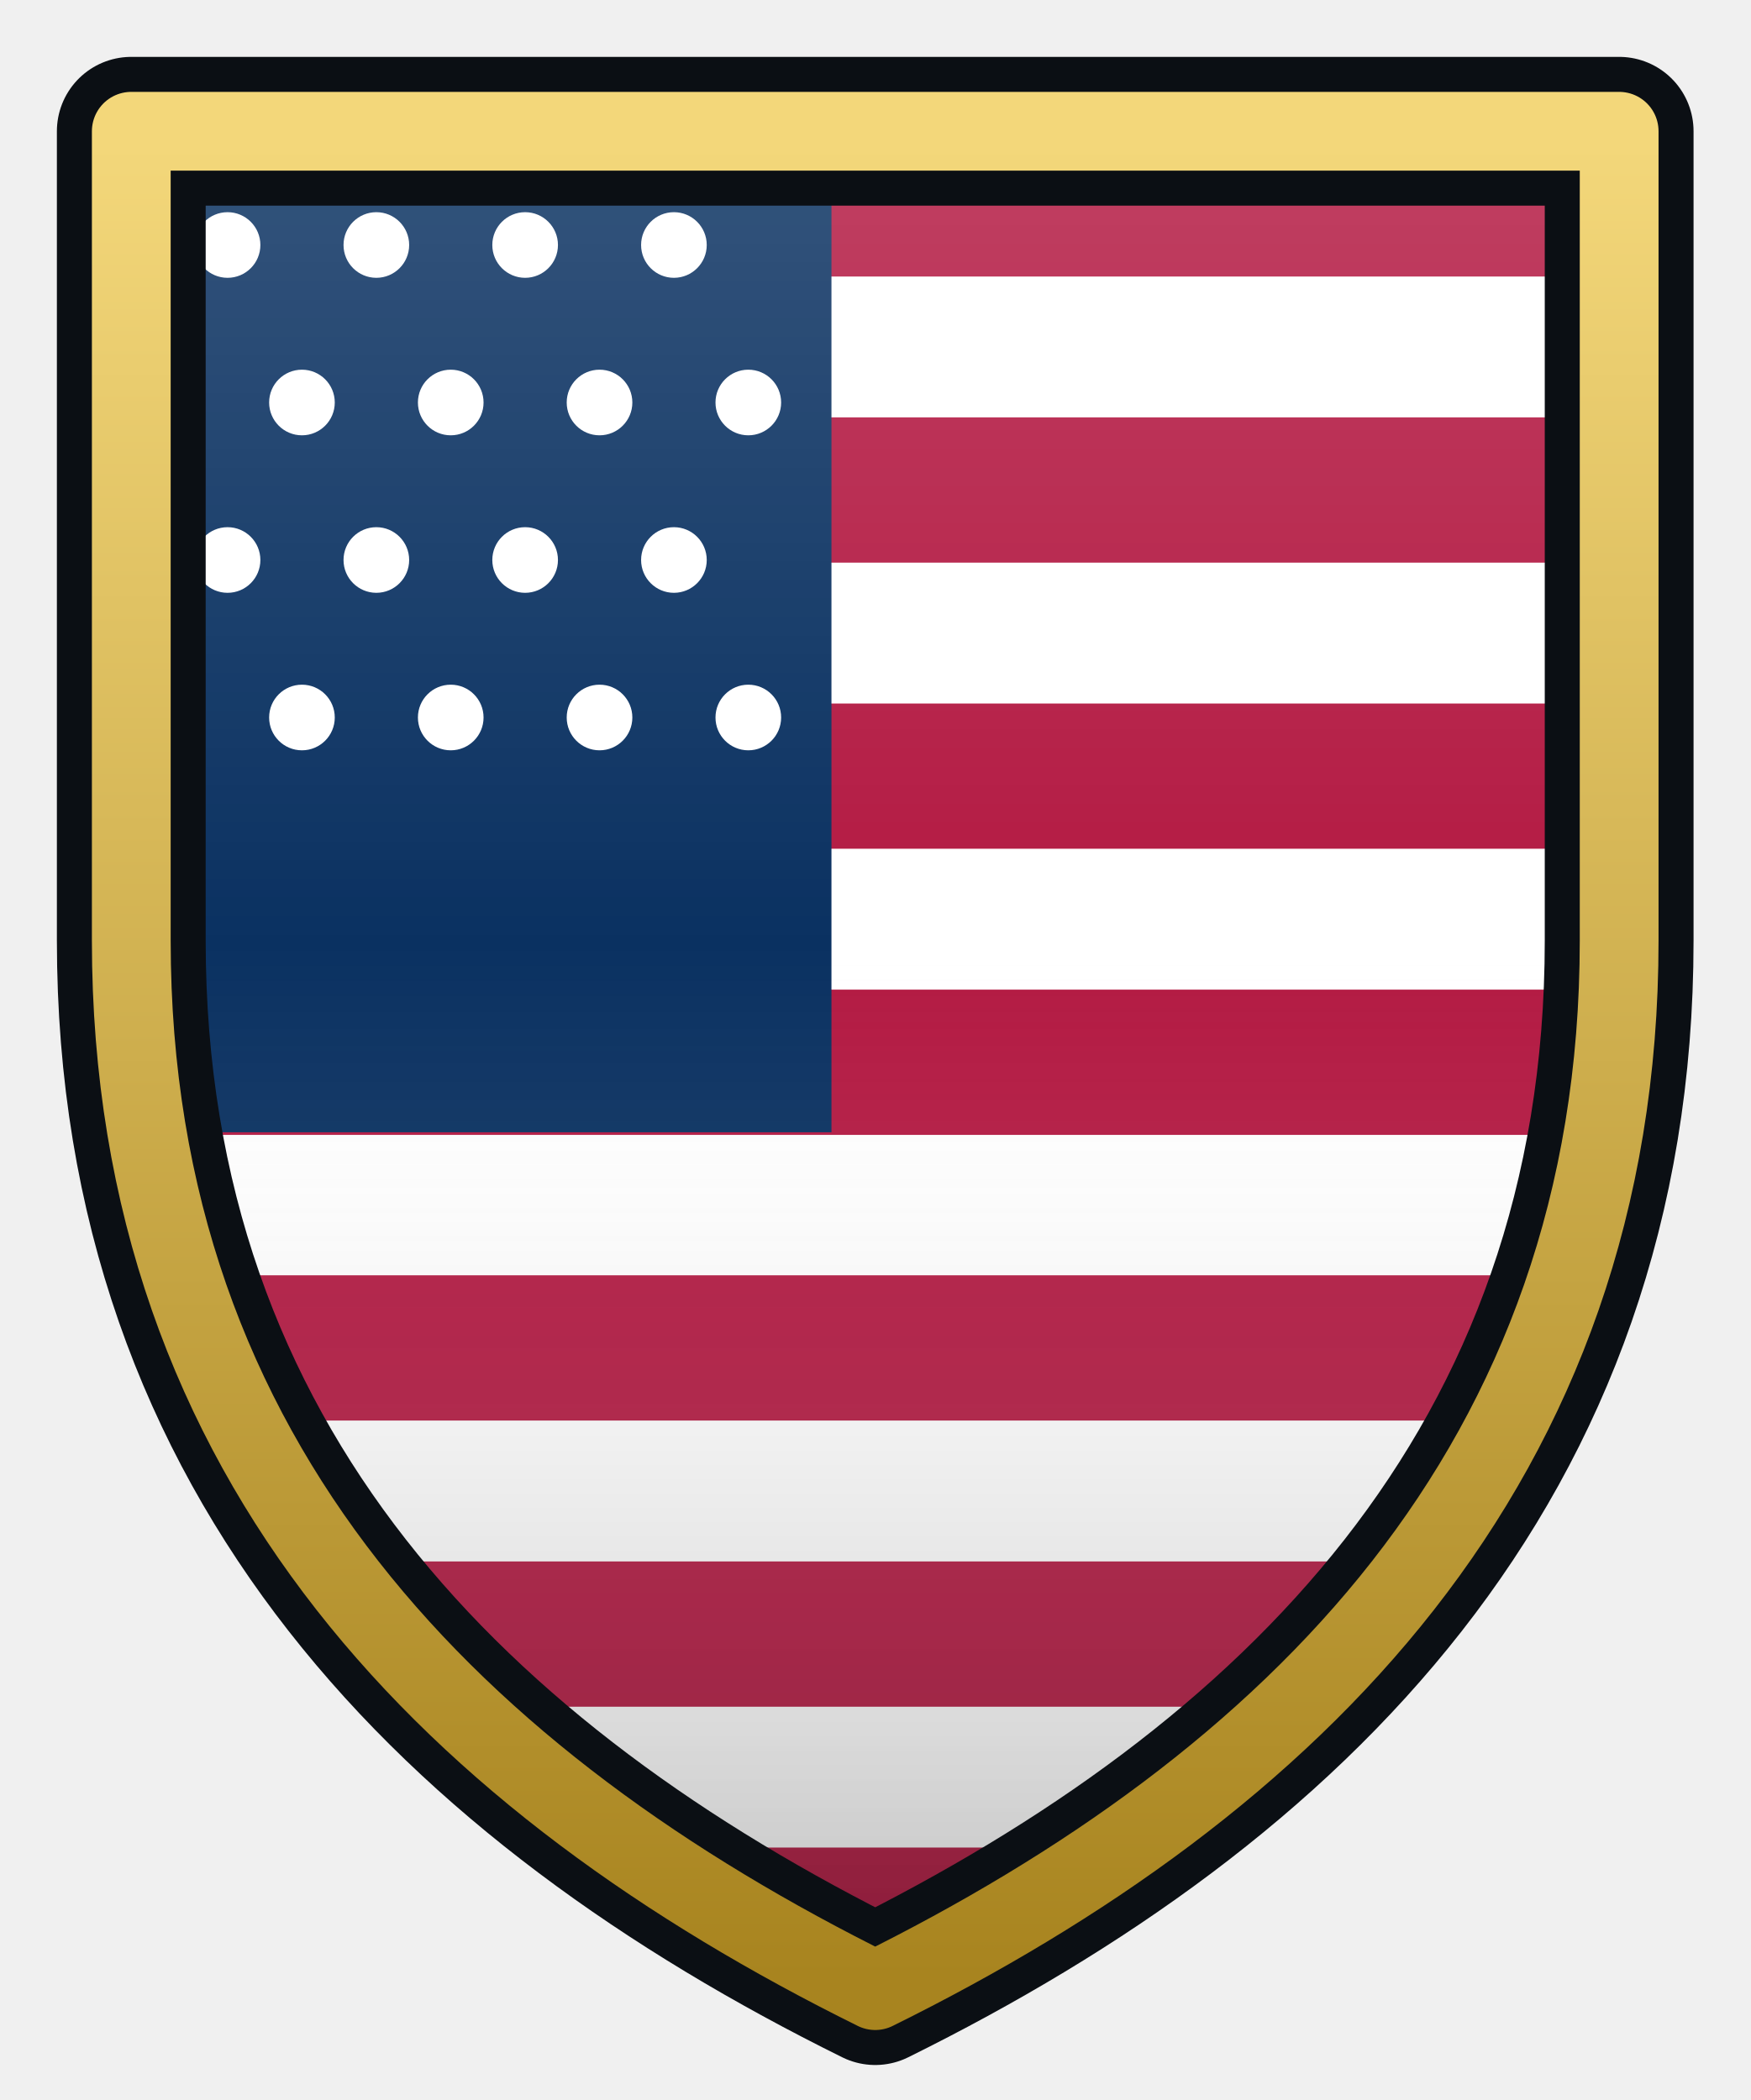
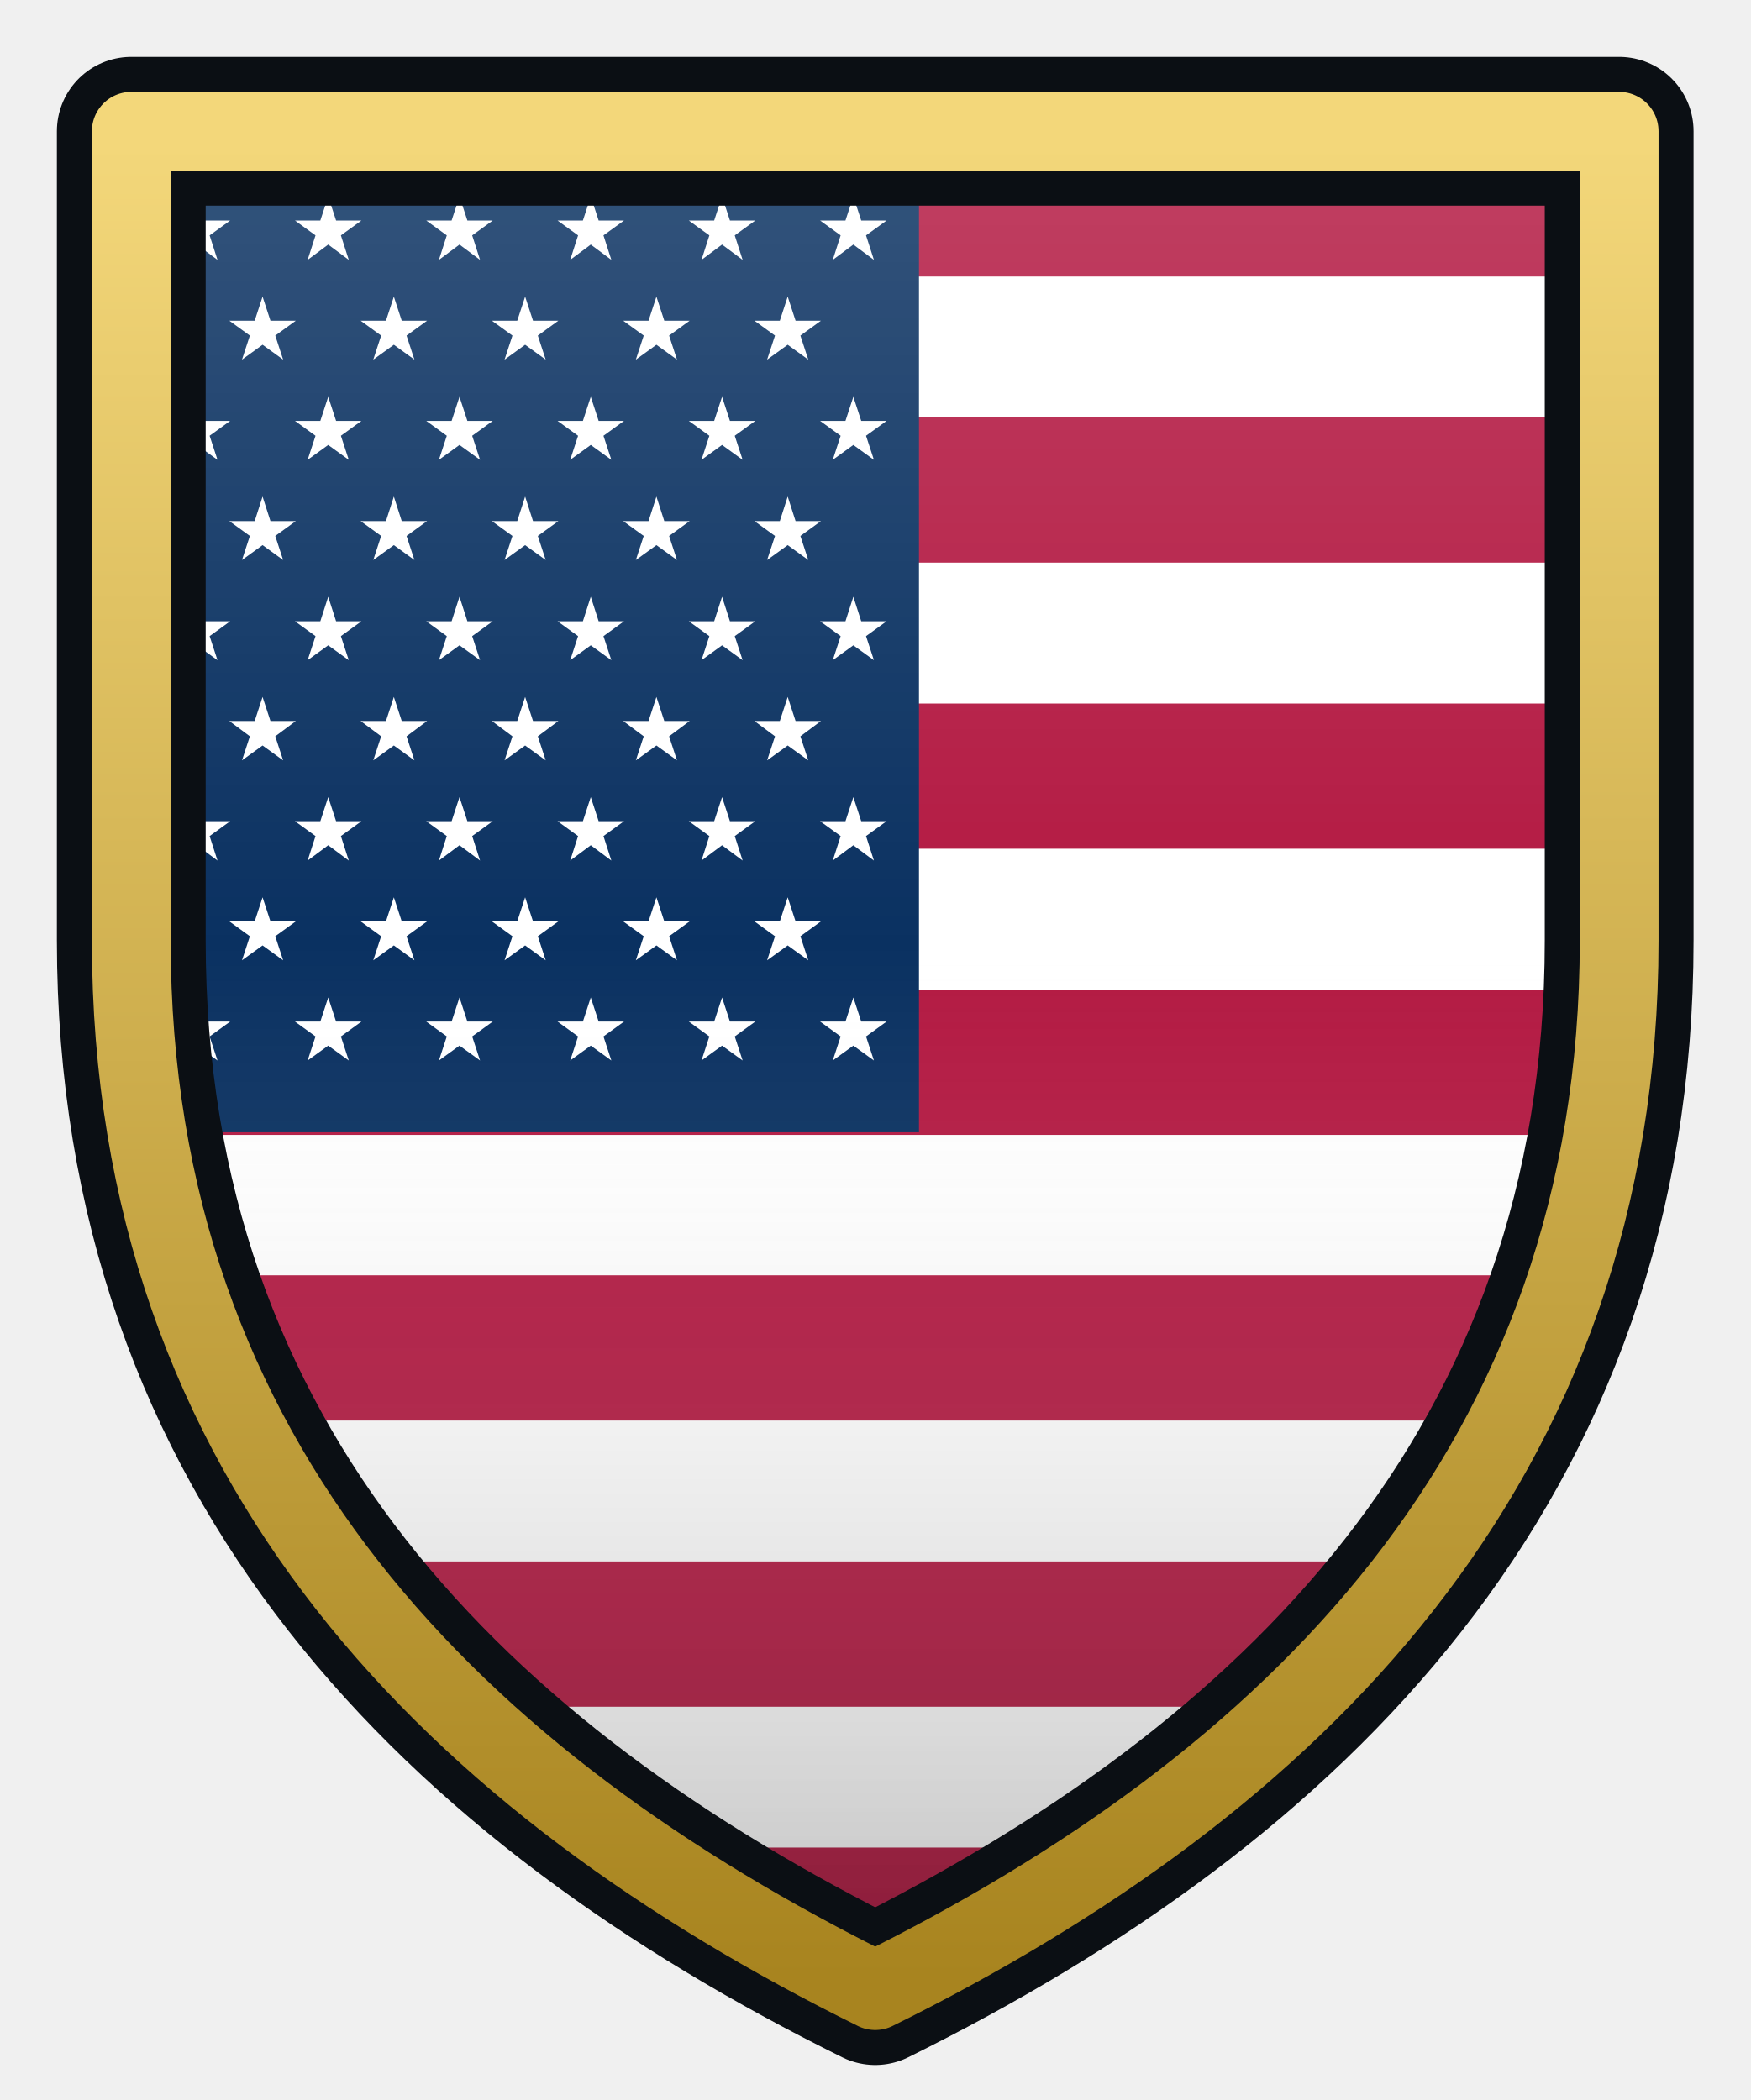
<svg xmlns="http://www.w3.org/2000/svg" viewBox="0 0 40 48" width="40" height="48">
  <defs>
    <clipPath id="c">
      <path d="M3 3H37V21.5C37 33.5 29.5 40.8 20 45.5C10.5 40.8 3 33.5 3 21.5Z" />
    </clipPath>
    <linearGradient id="l" x1="0" y1="0" x2="0" y2="1">
      <stop offset="0" stop-color="#fff" stop-opacity=".2" />
      <stop offset=".45" stop-color="#fff" stop-opacity="0" />
      <stop offset="1" stop-color="#000" stop-opacity=".32" />
    </linearGradient>
    <linearGradient id="g" x1="0" y1="0" x2="0" y2="1">
      <stop offset="0" stop-color="#f3d77a" />
      <stop offset="1" stop-color="#a8841f" />
    </linearGradient>
  </defs>
  <g clip-path="url(#c)">
    <rect width="40" height="48" fill="#fff" />
    <rect x="0" y="3.00" width="40" height="3.32" fill="#b31942" />
    <rect x="0" y="9.54" width="40" height="3.32" fill="#b31942" />
    <rect x="0" y="16.08" width="40" height="3.32" fill="#b31942" />
    <rect x="0" y="22.62" width="40" height="3.32" fill="#b31942" />
    <rect x="0" y="29.15" width="40" height="3.32" fill="#b31942" />
    <rect x="0" y="35.69" width="40" height="3.32" fill="#b31942" />
    <rect x="0" y="42.23" width="40" height="3.32" fill="#b31942" />
    <rect x="0" y="0" width="40" height="3" fill="#b31942" />
-     <rect x="0" y="0" width="19" height="25.88" fill="#0a3161" />
-     <circle cx="5.2" cy="5.6" r=".75" fill="#fff" />
-     <circle cx="8.6" cy="5.6" r=".75" fill="#fff" />
-     <circle cx="12.0" cy="5.6" r=".75" fill="#fff" />
-     <circle cx="15.4" cy="5.6" r=".75" fill="#fff" />
-     <circle cx="6.9" cy="9.2" r=".75" fill="#fff" />
-     <circle cx="10.3" cy="9.2" r=".75" fill="#fff" />
-     <circle cx="13.7" cy="9.2" r=".75" fill="#fff" />
-     <circle cx="17.1" cy="9.2" r=".75" fill="#fff" />
-     <circle cx="5.2" cy="12.8" r=".75" fill="#fff" />
-     <circle cx="8.6" cy="12.8" r=".75" fill="#fff" />
-     <circle cx="12.0" cy="12.8" r=".75" fill="#fff" />
-     <circle cx="15.4" cy="12.8" r=".75" fill="#fff" />
-     <circle cx="6.9" cy="16.4" r=".75" fill="#fff" />
-     <circle cx="10.3" cy="16.4" r=".75" fill="#fff" />
-     <circle cx="13.7" cy="16.4" r=".75" fill="#fff" />
-     <circle cx="17.1" cy="16.4" r=".75" fill="#fff" />
+     <rect x="0" y="0" width="21.00" height="25.88" fill="#0a3161" />
+     <g fill="#fff">
+       <polygon points="4.50,4.49 4.68,5.04 5.26,5.04 4.79,5.38 4.97,5.94 4.50,5.59 4.03,5.94 4.21,5.38 3.74,5.04 4.32,5.04" />
+       <polygon points="7.50,4.49 7.68,5.04 8.26,5.04 7.79,5.38 7.97,5.94 7.50,5.59 7.03,5.94 7.21,5.38 6.74,5.04 7.32,5.04" />
+       <polygon points="10.50,4.49 10.68,5.04 11.26,5.04 10.79,5.38 10.97,5.94 10.50,5.59 10.03,5.94 10.21,5.38 9.74,5.04 10.32,5.04" />
+       <polygon points="13.50,4.49 13.68,5.04 14.26,5.04 13.79,5.38 13.97,5.94 13.50,5.59 13.03,5.94 13.21,5.38 12.74,5.04 13.32,5.04" />
+       <polygon points="16.50,4.49 16.68,5.04 17.26,5.04 16.79,5.38 16.97,5.94 16.50,5.59 16.03,5.94 16.21,5.38 15.74,5.04 16.32,5.04" />
+       <polygon points="19.50,4.49 19.68,5.04 20.26,5.04 19.79,5.38 19.97,5.94 19.50,5.59 19.03,5.94 19.21,5.38 18.74,5.04 19.32,5.04" />
+       <polygon points="6.00,6.78 6.18,7.33 6.76,7.33 6.29,7.67 6.47,8.22 6.00,7.88 5.53,8.22 5.71,7.67 5.24,7.33 5.82,7.33" />
+       <polygon points="9.00,6.78 9.18,7.33 9.76,7.33 9.29,7.67 9.47,8.22 9.00,7.88 8.53,8.22 8.71,7.67 8.24,7.33 8.82,7.33" />
+       <polygon points="12.00,6.78 12.18,7.33 12.76,7.33 12.29,7.67 12.47,8.22 12.00,7.88 11.53,8.22 11.71,7.67 11.24,7.33 11.82,7.33" />
+       <polygon points="15.00,6.78 15.18,7.33 15.76,7.33 15.29,7.67 15.47,8.22 15.00,7.88 14.53,8.22 14.71,7.67 14.24,7.33 14.82,7.33" />
+       <polygon points="18.00,6.78 18.18,7.33 18.76,7.33 18.29,7.67 18.47,8.22 18.00,7.88 17.53,8.22 17.71,7.67 17.24,7.33 17.82,7.33" />
+       <polygon points="4.50,9.07 4.68,9.62 5.26,9.62 4.79,9.96 4.97,10.51 4.50,10.17 4.03,10.51 4.21,9.96 3.74,9.62 4.32,9.62" />
+       <polygon points="7.50,9.07 7.68,9.62 8.26,9.62 7.79,9.96 7.97,10.51 7.50,10.17 7.03,10.51 7.21,9.96 6.74,9.62 7.32,9.62" />
+       <polygon points="10.50,9.07 10.68,9.62 11.26,9.62 10.79,9.96 10.97,10.51 10.50,10.17 10.03,10.51 10.21,9.96 9.74,9.62 10.32,9.62" />
+       <polygon points="13.50,9.07 13.68,9.62 14.26,9.62 13.79,9.96 13.97,10.51 13.50,10.17 13.03,10.51 13.21,9.96 12.74,9.62 13.32,9.62" />
+       <polygon points="16.50,9.07 16.68,9.62 17.26,9.62 16.79,9.96 16.97,10.51 16.50,10.17 16.03,10.51 16.21,9.96 15.74,9.62 16.32,9.62" />
+       <polygon points="19.50,9.07 19.68,9.62 20.26,9.62 19.79,9.96 19.97,10.51 19.50,10.17 19.03,10.51 19.21,9.96 18.74,9.62 19.32,9.62" />
+       <polygon points="6.00,11.35 6.18,11.91 6.76,11.91 6.29,12.25 6.47,12.80 6.00,12.46 5.53,12.80 5.71,12.25 5.24,11.91 5.82,11.91" />
+       <polygon points="9.00,11.35 9.18,11.91 9.76,11.91 9.29,12.25 9.47,12.80 9.00,12.46 8.53,12.80 8.71,12.25 8.24,11.91 8.82,11.91" />
+       <polygon points="12.00,11.35 12.18,11.91 12.76,11.91 12.29,12.25 12.47,12.80 12.00,12.46 11.53,12.80 11.71,12.25 11.24,11.91 11.82,11.91" />
+       <polygon points="15.00,11.35 15.18,11.91 15.76,11.91 15.29,12.25 15.47,12.80 15.00,12.46 14.53,12.80 14.71,12.25 14.24,11.91 14.82,11.91" />
+       <polygon points="18.00,11.35 18.18,11.91 18.76,11.91 18.29,12.25 18.47,12.80 18.00,12.46 17.53,12.80 17.71,12.25 17.24,11.91 17.82,11.91" />
+       <polygon points="4.50,13.64 4.68,14.20 5.26,14.20 4.79,14.54 4.97,15.09 4.50,14.75 4.03,15.09 4.21,14.54 3.74,14.20 4.32,14.20" />
+       <polygon points="7.50,13.64 7.68,14.20 8.26,14.20 7.79,14.54 7.97,15.09 7.50,14.75 7.03,15.09 7.21,14.54 6.74,14.20 7.32,14.20" />
+       <polygon points="10.50,13.64 10.68,14.20 11.26,14.20 10.79,14.54 10.97,15.09 10.50,14.75 10.03,15.09 10.21,14.54 9.74,14.20 10.32,14.20" />
+       <polygon points="13.50,13.64 13.68,14.20 14.26,14.20 13.79,14.54 13.97,15.09 13.50,14.75 13.03,15.09 13.21,14.54 12.74,14.20 13.32,14.20" />
+       <polygon points="16.50,13.64 16.68,14.20 17.26,14.20 16.79,14.54 16.97,15.09 16.50,14.75 16.03,15.09 16.21,14.54 15.74,14.20 16.32,14.20" />
+       <polygon points="19.50,13.64 19.68,14.20 20.26,14.20 19.79,14.54 19.97,15.09 19.50,14.75 19.03,15.09 19.21,14.54 18.74,14.20 19.32,14.20" />
+       <polygon points="6.00,15.93 6.18,16.48 6.76,16.48 6.29,16.83 6.47,17.38 6.00,17.04 5.53,17.38 5.71,16.83 5.24,16.48 5.82,16.48" />
+       <polygon points="9.00,15.93 9.18,16.48 9.76,16.48 9.29,16.83 9.47,17.38 9.00,17.04 8.53,17.38 8.71,16.83 8.24,16.48 8.82,16.48" />
+       <polygon points="12.00,15.93 12.18,16.48 12.76,16.48 12.29,16.83 12.47,17.38 12.00,17.04 11.53,17.38 11.71,16.83 11.24,16.48 11.82,16.48" />
+       <polygon points="15.00,15.93 15.18,16.48 15.76,16.48 15.29,16.83 15.47,17.38 15.00,17.04 14.53,17.38 14.71,16.83 14.24,16.48 14.82,16.48" />
+       <polygon points="18.00,15.93 18.18,16.48 18.76,16.48 18.29,16.83 18.47,17.38 18.00,17.04 17.53,17.38 17.71,16.83 17.24,16.48 17.82,16.48" />
+       <polygon points="4.50,18.22 4.68,18.77 5.26,18.77 4.79,19.11 4.97,19.67 4.50,19.32 4.03,19.67 4.21,19.11 3.74,18.77 4.32,18.77" />
+       <polygon points="7.50,18.22 7.68,18.77 8.26,18.77 7.79,19.11 7.97,19.67 7.50,19.32 7.03,19.67 7.21,19.11 6.74,18.77 7.32,18.77" />
+       <polygon points="10.50,18.22 10.68,18.77 11.26,18.77 10.79,19.11 10.97,19.67 10.50,19.32 10.03,19.67 10.21,19.11 9.74,18.77 10.32,18.77" />
+       <polygon points="13.50,18.22 13.68,18.77 14.26,18.77 13.79,19.11 13.97,19.67 13.50,19.32 13.03,19.67 13.21,19.11 12.74,18.77 13.32,18.77" />
+       <polygon points="16.50,18.22 16.68,18.77 17.26,18.77 16.79,19.11 16.97,19.67 16.50,19.32 16.03,19.67 16.21,19.11 15.74,18.77 16.32,18.77" />
+       <polygon points="19.50,18.22 19.68,18.77 20.26,18.77 19.79,19.11 19.97,19.67 19.50,19.32 19.03,19.67 19.21,19.11 18.74,18.77 19.32,18.77" />
+       <polygon points="6.00,20.51 6.18,21.06 6.76,21.06 6.29,21.40 6.47,21.95 6.00,21.61 5.53,21.95 5.71,21.40 5.24,21.06 5.82,21.06" />
+       <polygon points="9.00,20.51 9.18,21.06 9.76,21.06 9.29,21.40 9.47,21.95 9.00,21.61 8.53,21.95 8.71,21.40 8.24,21.06 8.82,21.06" />
+       <polygon points="12.00,20.51 12.18,21.06 12.76,21.06 12.29,21.40 12.47,21.95 12.00,21.61 11.53,21.95 11.71,21.40 11.24,21.06 11.82,21.06" />
+       <polygon points="15.00,20.51 15.18,21.06 15.76,21.06 15.29,21.40 15.47,21.95 15.00,21.61 14.53,21.95 14.71,21.40 14.24,21.06 14.82,21.06" />
+       <polygon points="18.00,20.51 18.18,21.06 18.76,21.06 18.29,21.40 18.47,21.95 18.00,21.61 17.53,21.95 17.71,21.40 17.24,21.06 17.82,21.06" />
+       <polygon points="4.50,22.80 4.68,23.35 5.26,23.35 4.79,23.69 4.97,24.24 4.50,23.90 4.03,24.24 4.21,23.69 3.74,23.35 4.32,23.35" />
+       <polygon points="7.50,22.80 7.68,23.35 8.26,23.35 7.79,23.69 7.97,24.24 7.50,23.90 7.03,24.24 7.21,23.69 6.74,23.35 7.32,23.35" />
+       <polygon points="10.50,22.80 10.68,23.35 11.26,23.35 10.79,23.69 10.97,24.24 10.50,23.90 10.03,24.24 10.21,23.69 9.74,23.35 10.32,23.35" />
+       <polygon points="13.50,22.80 13.68,23.35 14.26,23.35 13.79,23.69 13.97,24.24 13.50,23.90 13.03,24.24 13.21,23.69 12.74,23.35 13.32,23.35" />
+       <polygon points="16.50,22.80 16.68,23.35 17.26,23.35 16.79,23.69 16.97,24.24 16.50,23.90 16.03,24.24 16.21,23.69 15.74,23.35 16.32,23.35" />
+       <polygon points="19.50,22.80 19.68,23.35 20.26,23.35 19.79,23.69 19.97,24.24 19.50,23.90 19.03,24.24 19.21,23.69 18.74,23.35 19.32,23.35" />
+     </g>
    <rect width="40" height="48" fill="url(#l)" />
  </g>
  <path d="M3 3H37V21.5C37 33.5 29.5 40.8 20 45.5C10.5 40.8 3 33.5 3 21.5Z" fill="none" stroke="#0b0f14" stroke-width="3.4" stroke-linejoin="round" />
  <path d="M3 3H37V21.5C37 33.5 29.5 40.8 20 45.5C10.5 40.8 3 33.5 3 21.5Z" fill="none" stroke="url(#g)" stroke-width="1.8" stroke-linejoin="round" />
</svg>
